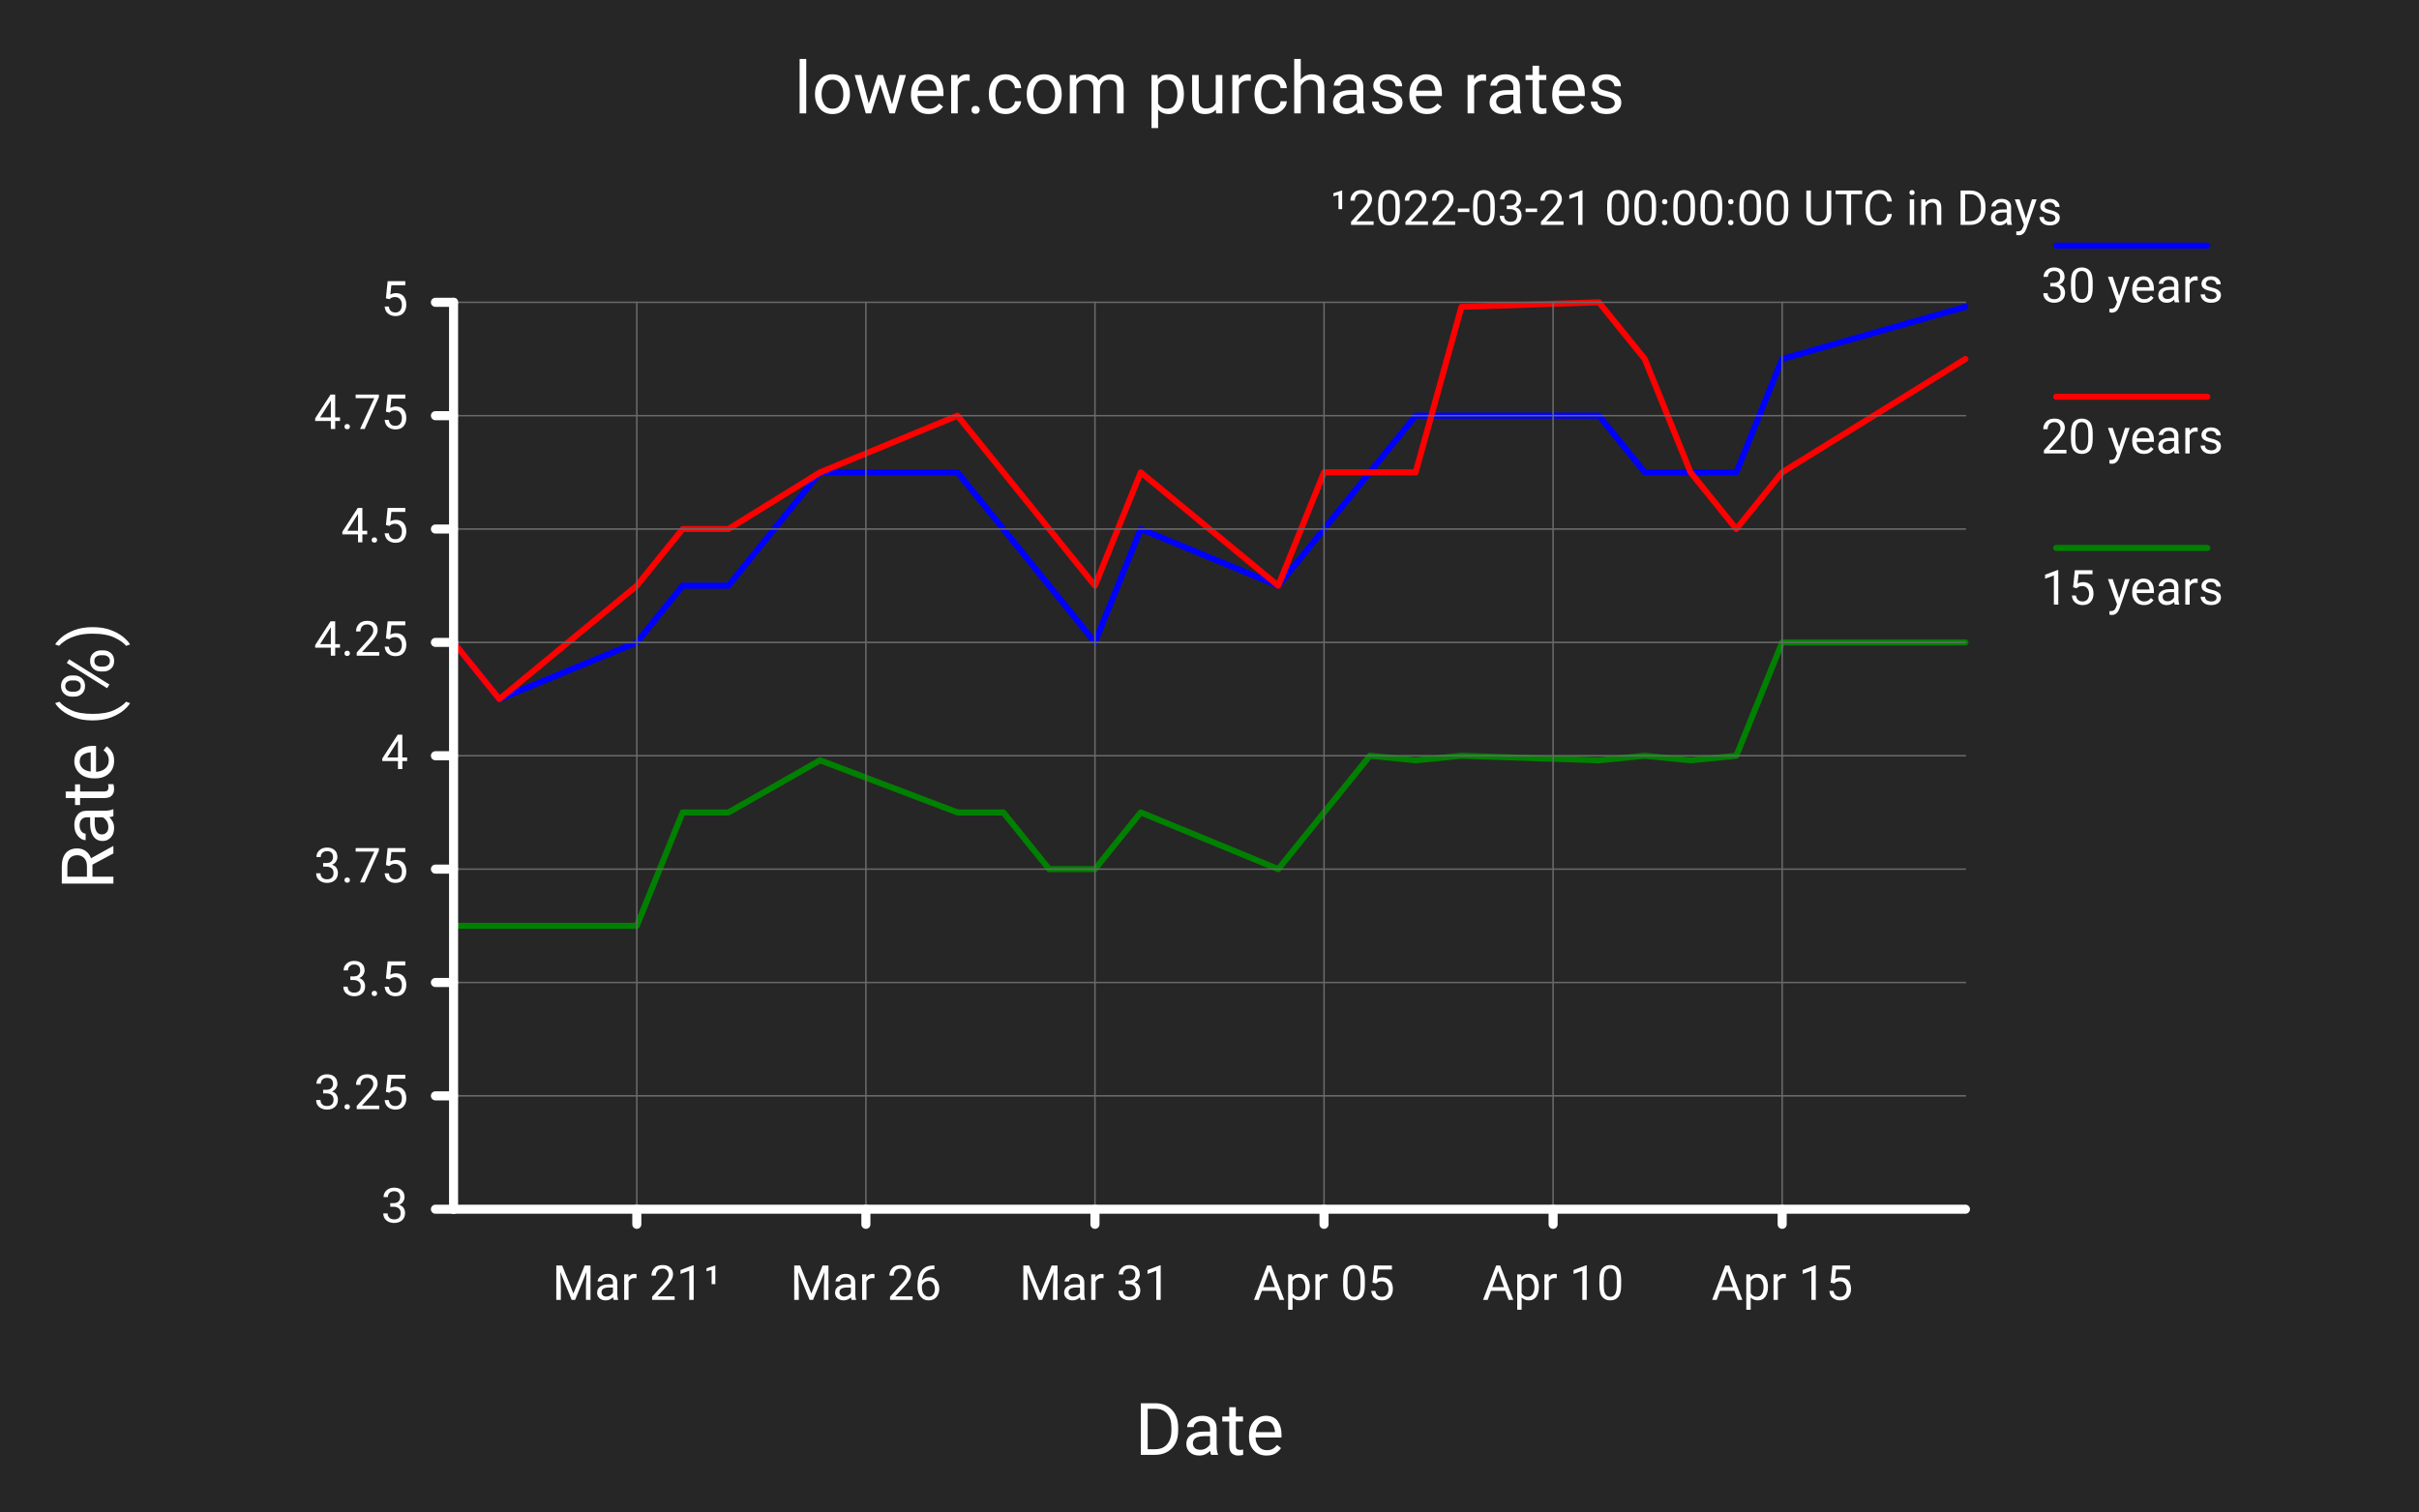
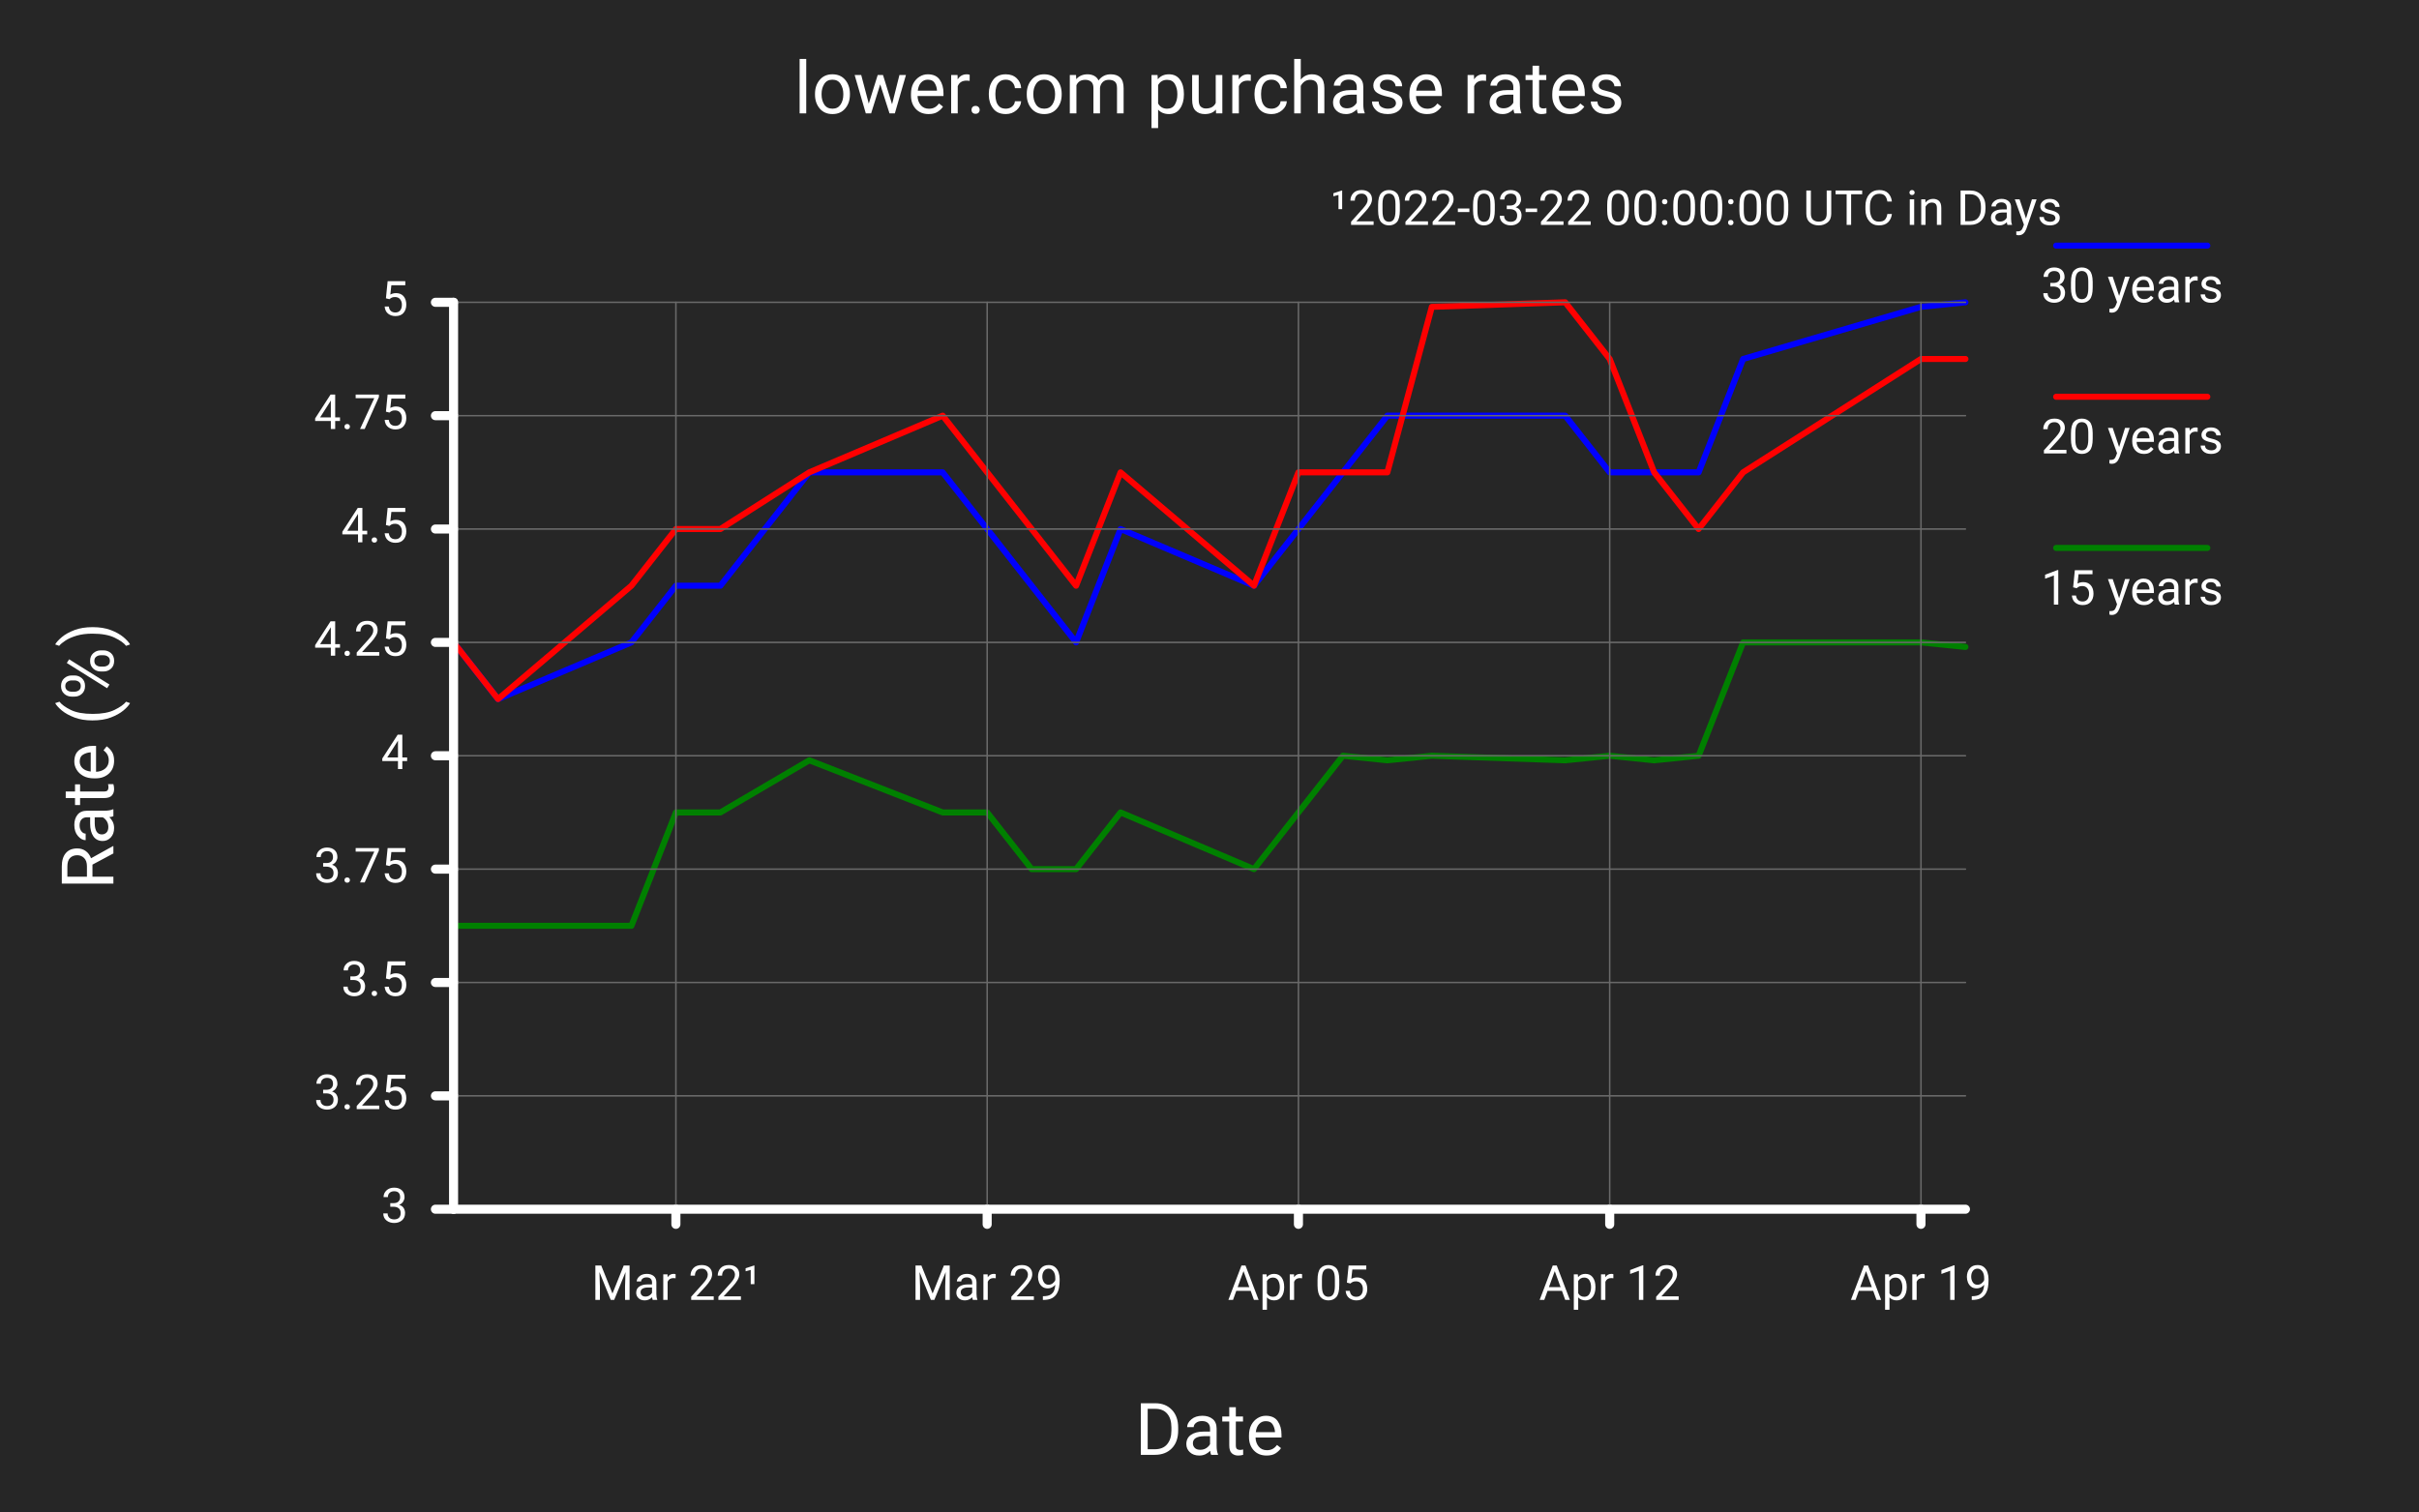
<svg xmlns="http://www.w3.org/2000/svg" class="poloto" width="800" height="500" viewBox="0 0 800 500">
  <style>.poloto{stroke-linecap:round;stroke-linejoin:round;font-family:Roboto,sans-serif;font-size:16px;}.poloto_background{fill:#262626;}.poloto_scatter{stroke-width:7}.poloto_tick_line{stroke:dimgray;stroke-width:0.5}.poloto_line{stroke-width:2}.poloto_text{fill: white;}.poloto_axis_lines{stroke: white;stroke-width:3;fill:none;stroke-dasharray:none}.poloto_title{font-size:24px;dominant-baseline:start;text-anchor:middle;}.poloto_xname{font-size:24px;dominant-baseline:start;text-anchor:middle;}.poloto_yname{font-size:24px;dominant-baseline:start;text-anchor:middle;}.poloto0stroke{stroke:blue;}.poloto1stroke{stroke:red;}.poloto2stroke{stroke:green;}.poloto3stroke{stroke:gold;}.poloto4stroke{stroke:aqua;}.poloto5stroke{stroke:lime;}.poloto6stroke{stroke:orange;}.poloto7stroke{stroke:chocolate;}.poloto0fill{fill:blue;}.poloto1fill{fill:red;}.poloto2fill{fill:green;}.poloto3fill{fill:gold;}.poloto4fill{fill:aqua;}.poloto5fill{fill:lime;}.poloto6fill{fill:orange;}.poloto7fill{fill:chocolate;}</style>
  <circle r="1e5" class="poloto_background" />
  <text class="poloto_text poloto_legend_text" x="675" y="100">30 years</text>
  <line class="poloto_line poloto_legend_icon poloto0stroke poloto0legend" stroke="black" x1="680" x2="730" y1="81.25" y2="81.25" />
-   <path class="poloto_line poloto0stroke" fill="none" stroke="black" d=" M 150.00 212.50 L 165.15 231.25 L 210.61 212.50 L 225.76 193.75 L 240.91 193.75 L 240.91 193.75 L 271.21 156.25 L 316.67 156.25 L 331.82 175.00 L 346.97 193.75 L 362.12 212.50 L 377.27 175.00 L 422.73 193.75 L 437.88 175.00 L 453.03 156.25 L 468.18 137.50 L 483.33 137.50 L 528.79 137.50 L 543.94 156.25 L 559.09 156.25 L 574.24 156.25 L 589.39 118.75 L 650.00 101.50" />
+   <path class="poloto_line poloto0stroke" fill="none" stroke="black" d=" M 150.00 212.50 L 164.71 231.25 L 208.82 212.50 L 223.53 193.75 L 238.24 193.75 L 238.24 193.75 L 267.65 156.25 L 311.76 156.25 L 326.47 175.00 L 341.18 193.75 L 355.88 212.50 L 370.59 175.00 L 414.71 193.75 L 429.41 175.00 L 444.12 156.25 L 458.82 137.50 L 473.53 137.50 L 517.65 137.50 L 532.35 156.25 L 547.06 156.25 L 561.76 156.25 L 576.47 118.75 L 635.29 101.50 L 650.00 100.00" />
  <text class="poloto_text poloto_legend_text" x="675" y="150">20 years</text>
  <line class="poloto_line poloto_legend_icon poloto1stroke poloto1legend" stroke="black" x1="680" x2="730" y1="131.25" y2="131.25" />
-   <path class="poloto_line poloto1stroke" fill="none" stroke="black" d=" M 150.00 212.50 L 165.15 231.25 L 210.61 193.75 L 225.76 175.00 L 240.91 175.00 L 240.91 175.00 L 271.21 156.25 L 316.67 137.50 L 331.82 156.25 L 346.97 175.00 L 362.12 193.75 L 377.27 156.25 L 422.73 193.75 L 437.88 156.25 L 453.03 156.25 L 468.18 156.25 L 483.33 101.50 L 528.79 100.00 L 543.94 118.75 L 559.09 156.25 L 574.24 175.00 L 589.39 156.25 L 650.00 118.75" />
+   <path class="poloto_line poloto1stroke" fill="none" stroke="black" d=" M 150.00 212.50 L 164.71 231.25 L 208.82 193.75 L 223.53 175.00 L 238.24 175.00 L 238.24 175.00 L 267.65 156.25 L 311.76 137.50 L 326.47 156.25 L 341.18 175.00 L 355.88 193.75 L 370.59 156.25 L 414.71 193.75 L 429.41 156.25 L 444.12 156.25 L 458.82 156.25 L 473.53 101.50 L 517.65 100.00 L 532.35 118.75 L 547.06 156.25 L 561.76 175.00 L 576.47 156.25 L 635.29 118.75 L 650.00 118.75" />
  <text class="poloto_text poloto_legend_text" x="675" y="200">15 years</text>
  <line class="poloto_line poloto_legend_icon poloto2stroke poloto2legend" stroke="black" x1="680" x2="730" y1="181.25" y2="181.25" />
-   <path class="poloto_line poloto2stroke" fill="none" stroke="black" d=" M 150.00 306.25 L 165.15 306.25 L 210.61 306.25 L 225.76 268.75 L 240.91 268.75 L 240.91 268.75 L 271.21 251.50 L 316.67 268.75 L 331.82 268.75 L 346.97 287.50 L 362.12 287.50 L 377.27 268.75 L 422.73 287.50 L 437.88 268.75 L 453.03 250.00 L 468.18 251.50 L 483.33 250.00 L 528.79 251.50 L 543.94 250.00 L 559.09 251.50 L 574.24 250.00 L 589.39 212.50 L 650.00 212.50" />
+   <path class="poloto_line poloto2stroke" fill="none" stroke="black" d=" M 150.00 306.25 L 164.71 306.25 L 208.82 306.25 L 223.53 268.75 L 238.24 268.75 L 238.24 268.75 L 267.65 251.50 L 311.76 268.75 L 326.47 268.75 L 341.18 287.50 L 355.88 287.50 L 370.59 268.75 L 414.71 287.50 L 429.41 268.75 L 444.12 250.00 L 458.82 251.50 L 473.53 250.00 L 517.65 251.50 L 532.35 250.00 L 547.06 251.50 L 561.76 250.00 L 576.47 212.50 L 635.29 212.50 L 650.00 214.00" />
  <text class="poloto_labels poloto_text poloto_title" x="400" y="37.5">lower.com purchase rates</text>
  <text class="poloto_labels poloto_text poloto_xname" x="400" y="481.25">Date</text>
  <text class="poloto_labels poloto_text poloto_yname" transform="rotate(-90,37.5,250)" x="37.5" y="250">Rate (%)</text>
  <text class="poloto_tick_labels poloto_text" dominant-baseline="middle" text-anchor="start" x="150" y="70" />
  <line class="poloto_axis_lines" stroke="black" x1="150" x2="144" y1="400" y2="400" />
  <line class="poloto_tick_line" stroke="black" x1="150" x2="650" y1="400" y2="400" />
  <text class="poloto_tick_labels poloto_text" dominant-baseline="middle" text-anchor="end" x="135" y="400">3</text>
  <line class="poloto_axis_lines" stroke="black" x1="150" x2="144" y1="362.5" y2="362.5" />
  <line class="poloto_tick_line" stroke="black" x1="150" x2="650" y1="362.5" y2="362.5" />
  <text class="poloto_tick_labels poloto_text" dominant-baseline="middle" text-anchor="end" x="135" y="362.5">3.25</text>
  <line class="poloto_axis_lines" stroke="black" x1="150" x2="144" y1="325" y2="325" />
  <line class="poloto_tick_line" stroke="black" x1="150" x2="650" y1="325" y2="325" />
  <text class="poloto_tick_labels poloto_text" dominant-baseline="middle" text-anchor="end" x="135" y="325">3.5</text>
  <line class="poloto_axis_lines" stroke="black" x1="150" x2="144" y1="287.5" y2="287.5" />
  <line class="poloto_tick_line" stroke="black" x1="150" x2="650" y1="287.5" y2="287.5" />
  <text class="poloto_tick_labels poloto_text" dominant-baseline="middle" text-anchor="end" x="135" y="287.5">3.75</text>
  <line class="poloto_axis_lines" stroke="black" x1="150" x2="144" y1="250" y2="250" />
  <line class="poloto_tick_line" stroke="black" x1="150" x2="650" y1="250" y2="250" />
  <text class="poloto_tick_labels poloto_text" dominant-baseline="middle" text-anchor="end" x="135" y="250">4</text>
  <line class="poloto_axis_lines" stroke="black" x1="150" x2="144" y1="212.5" y2="212.5" />
  <line class="poloto_tick_line" stroke="black" x1="150" x2="650" y1="212.5" y2="212.5" />
  <text class="poloto_tick_labels poloto_text" dominant-baseline="middle" text-anchor="end" x="135" y="212.5">4.25</text>
  <line class="poloto_axis_lines" stroke="black" x1="150" x2="144" y1="175" y2="175" />
  <line class="poloto_tick_line" stroke="black" x1="150" x2="650" y1="175" y2="175" />
  <text class="poloto_tick_labels poloto_text" dominant-baseline="middle" text-anchor="end" x="135" y="175">4.5</text>
  <line class="poloto_axis_lines" stroke="black" x1="150" x2="144" y1="137.5" y2="137.5" />
  <line class="poloto_tick_line" stroke="black" x1="150" x2="650" y1="137.5" y2="137.5" />
  <text class="poloto_tick_labels poloto_text" dominant-baseline="middle" text-anchor="end" x="135" y="137.5">4.75</text>
  <line class="poloto_axis_lines" stroke="black" x1="150" x2="144" y1="100" y2="100" />
  <line class="poloto_tick_line" stroke="black" x1="150" x2="650" y1="100" y2="100" />
  <text class="poloto_tick_labels poloto_text" dominant-baseline="middle" text-anchor="end" x="135" y="100">5</text>
-   <text class="poloto_tick_labels poloto_text" dominant-baseline="middle" text-anchor="start" x="440" y="70">¹2022-03-21 00:00:00 UTC in Days</text>
-   <line class="poloto_axis_lines" stroke="black" x1="210.606" x2="210.606" y1="400" y2="405" />
-   <line class="poloto_tick_line" stroke="black" x1="210.606" x2="210.606" y1="400" y2="100" />
-   <text class="poloto_tick_labels poloto_text" dominant-baseline="start" text-anchor="middle" x="210.606" y="430">Mar 21¹</text>
-   <line class="poloto_axis_lines" stroke="black" x1="286.364" x2="286.364" y1="400" y2="405" />
-   <line class="poloto_tick_line" stroke="black" x1="286.364" x2="286.364" y1="400" y2="100" />
-   <text class="poloto_tick_labels poloto_text" dominant-baseline="start" text-anchor="middle" x="286.364" y="430">Mar 26</text>
-   <line class="poloto_axis_lines" stroke="black" x1="362.121" x2="362.121" y1="400" y2="405" />
-   <line class="poloto_tick_line" stroke="black" x1="362.121" x2="362.121" y1="400" y2="100" />
-   <text class="poloto_tick_labels poloto_text" dominant-baseline="start" text-anchor="middle" x="362.121" y="430">Mar 31</text>
-   <line class="poloto_axis_lines" stroke="black" x1="437.879" x2="437.879" y1="400" y2="405" />
-   <line class="poloto_tick_line" stroke="black" x1="437.879" x2="437.879" y1="400" y2="100" />
-   <text class="poloto_tick_labels poloto_text" dominant-baseline="start" text-anchor="middle" x="437.879" y="430">Apr 05</text>
-   <line class="poloto_axis_lines" stroke="black" x1="513.636" x2="513.636" y1="400" y2="405" />
-   <line class="poloto_tick_line" stroke="black" x1="513.636" x2="513.636" y1="400" y2="100" />
-   <text class="poloto_tick_labels poloto_text" dominant-baseline="start" text-anchor="middle" x="513.636" y="430">Apr 10</text>
-   <line class="poloto_axis_lines" stroke="black" x1="589.394" x2="589.394" y1="400" y2="405" />
-   <line class="poloto_tick_line" stroke="black" x1="589.394" x2="589.394" y1="400" y2="100" />
-   <text class="poloto_tick_labels poloto_text" dominant-baseline="start" text-anchor="middle" x="589.394" y="430">Apr 15</text>
+   <text class="poloto_tick_labels poloto_text" dominant-baseline="middle" text-anchor="start" x="440" y="70">¹2022-03-22 00:00:00 UTC in Days</text>
+   <line class="poloto_axis_lines" stroke="black" x1="223.529" x2="223.529" y1="400" y2="405" />
+   <line class="poloto_tick_line" stroke="black" x1="223.529" x2="223.529" y1="400" y2="100" />
+   <text class="poloto_tick_labels poloto_text" dominant-baseline="start" text-anchor="middle" x="223.529" y="430">Mar 22¹</text>
+   <line class="poloto_axis_lines" stroke="black" x1="326.471" x2="326.471" y1="400" y2="405" />
+   <line class="poloto_tick_line" stroke="black" x1="326.471" x2="326.471" y1="400" y2="100" />
+   <text class="poloto_tick_labels poloto_text" dominant-baseline="start" text-anchor="middle" x="326.471" y="430">Mar 29</text>
+   <line class="poloto_axis_lines" stroke="black" x1="429.412" x2="429.412" y1="400" y2="405" />
+   <line class="poloto_tick_line" stroke="black" x1="429.412" x2="429.412" y1="400" y2="100" />
+   <text class="poloto_tick_labels poloto_text" dominant-baseline="start" text-anchor="middle" x="429.412" y="430">Apr 05</text>
+   <line class="poloto_axis_lines" stroke="black" x1="532.353" x2="532.353" y1="400" y2="405" />
+   <line class="poloto_tick_line" stroke="black" x1="532.353" x2="532.353" y1="400" y2="100" />
+   <text class="poloto_tick_labels poloto_text" dominant-baseline="start" text-anchor="middle" x="532.353" y="430">Apr 12</text>
+   <line class="poloto_axis_lines" stroke="black" x1="635.294" x2="635.294" y1="400" y2="405" />
+   <line class="poloto_tick_line" stroke="black" x1="635.294" x2="635.294" y1="400" y2="100" />
+   <text class="poloto_tick_labels poloto_text" dominant-baseline="start" text-anchor="middle" x="635.294" y="430">Apr 19</text>
  <path stroke="black" fill="none" class="poloto_axis_lines" d=" M 150 400 L 650 400" />
  <path stroke="black" fill="none" class="poloto_axis_lines" d=" M 150 400 L 150 100" />
</svg>
